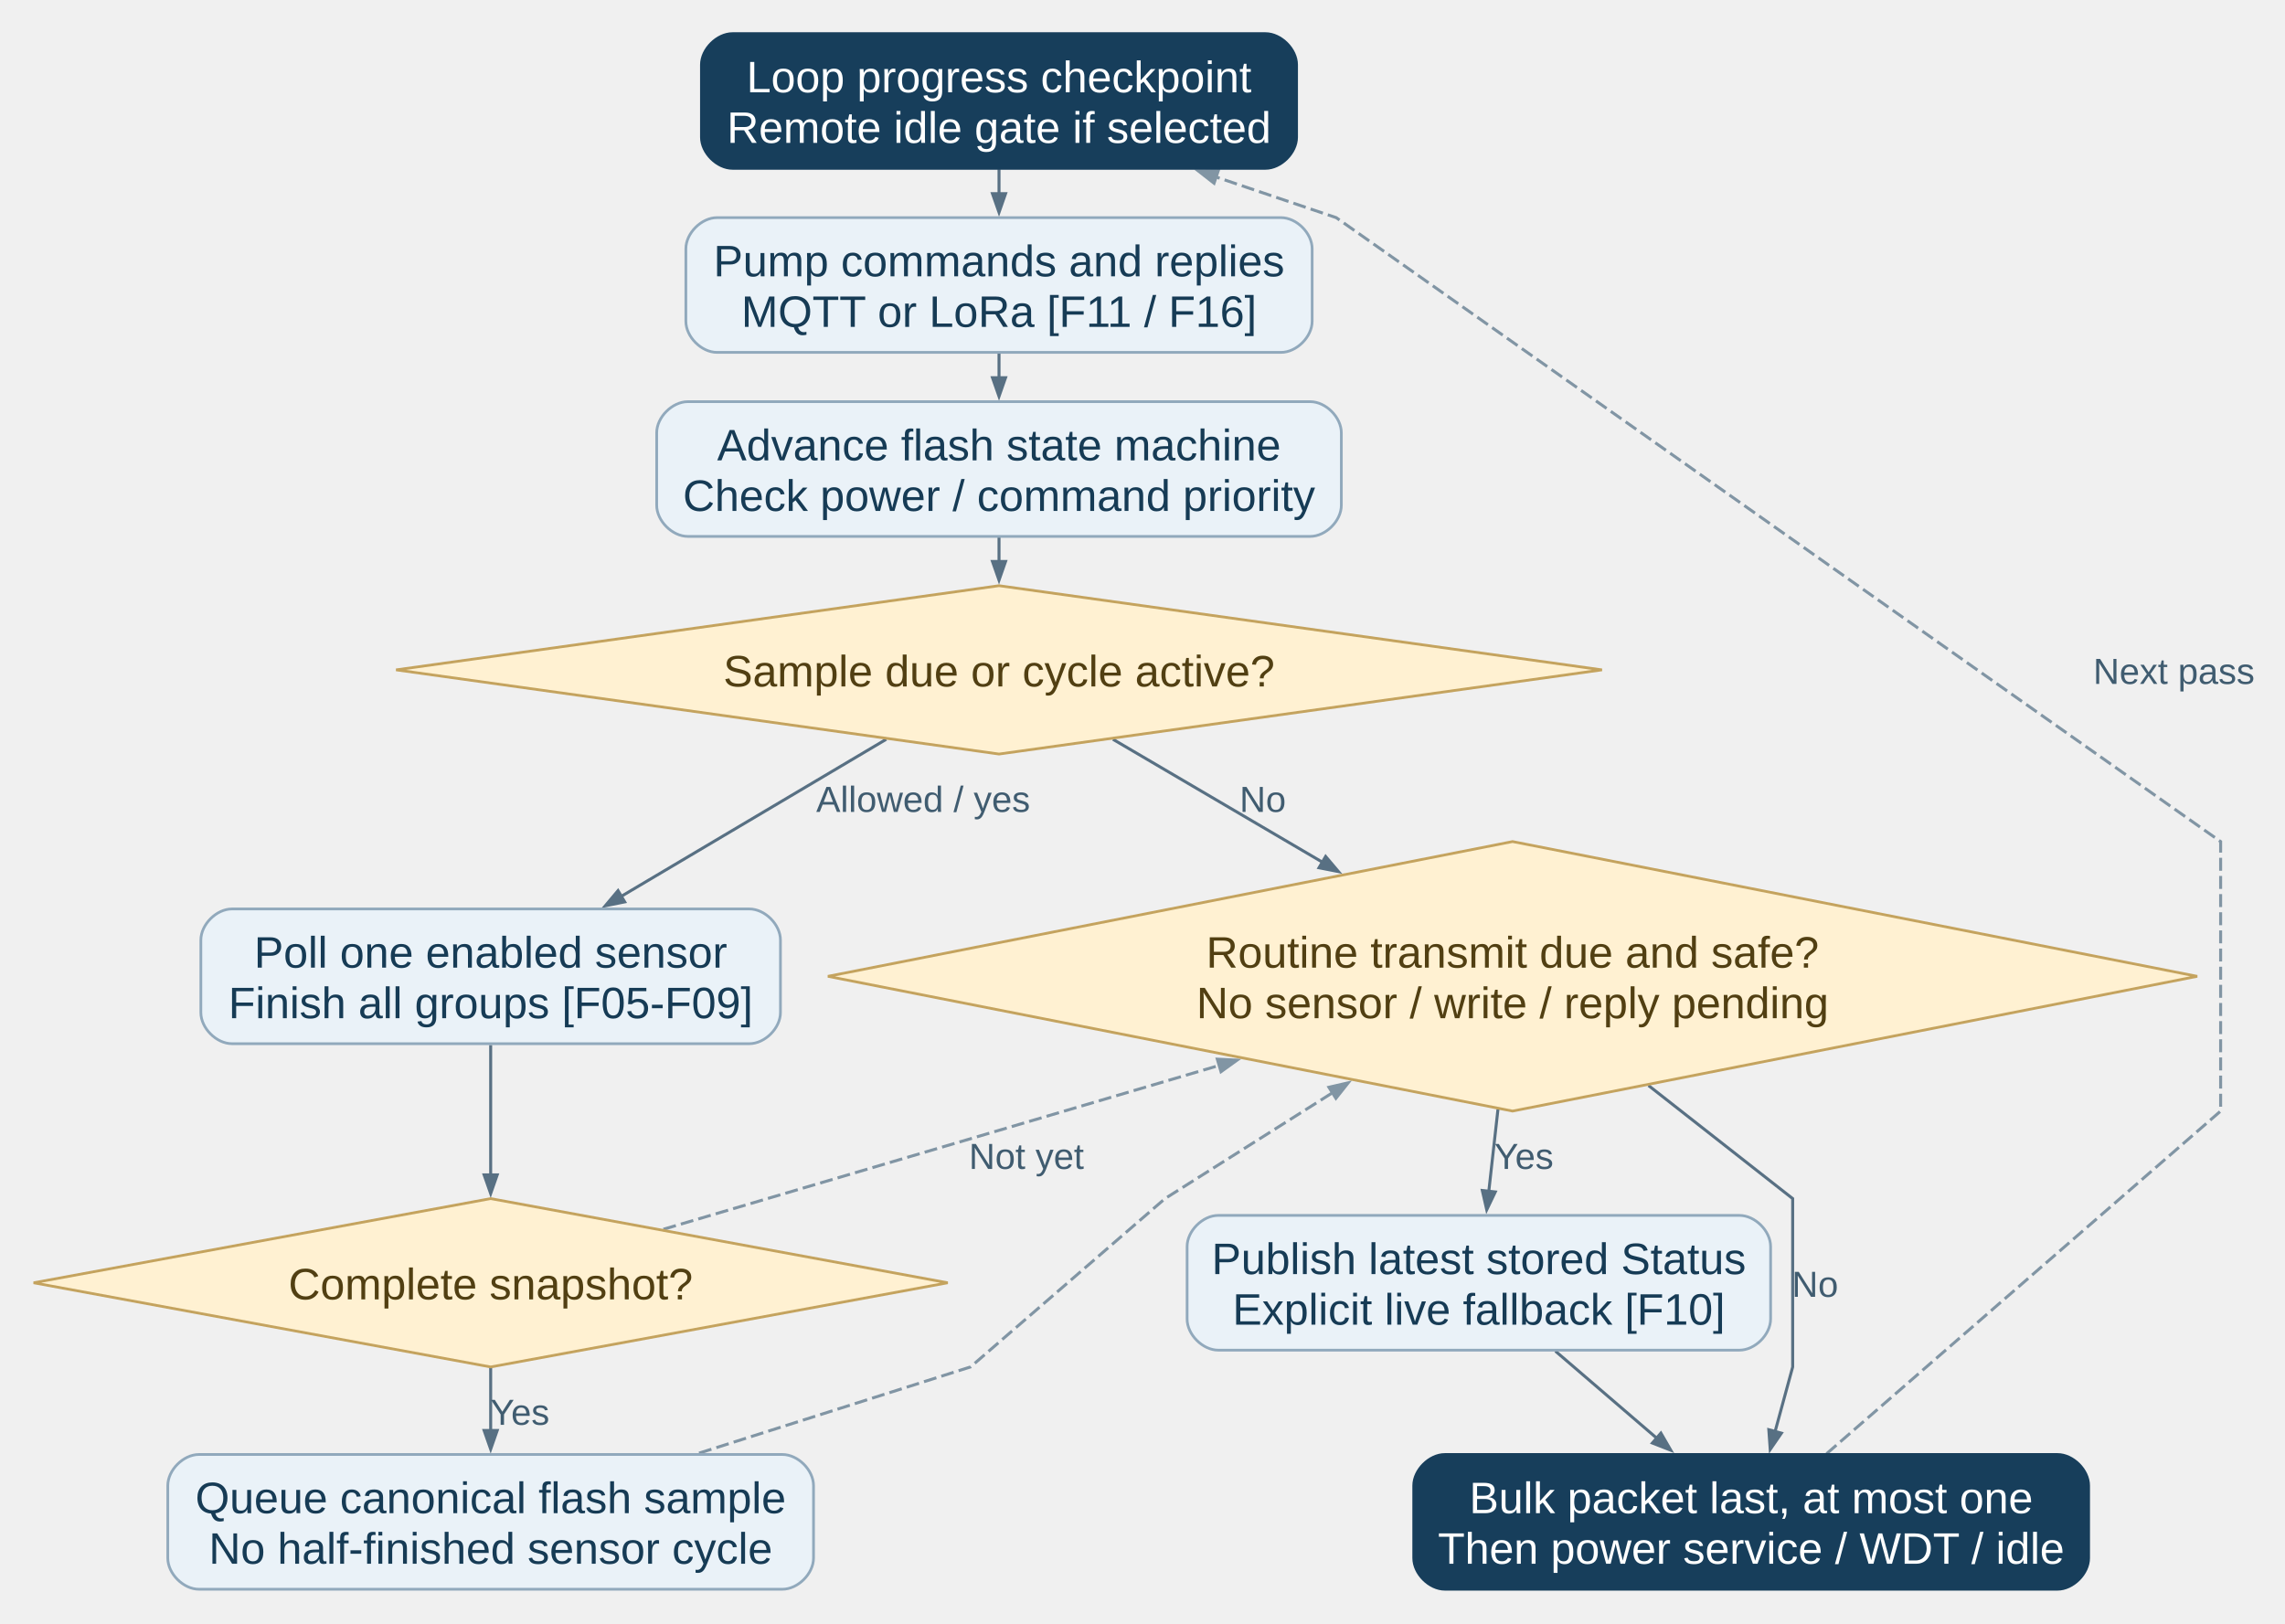
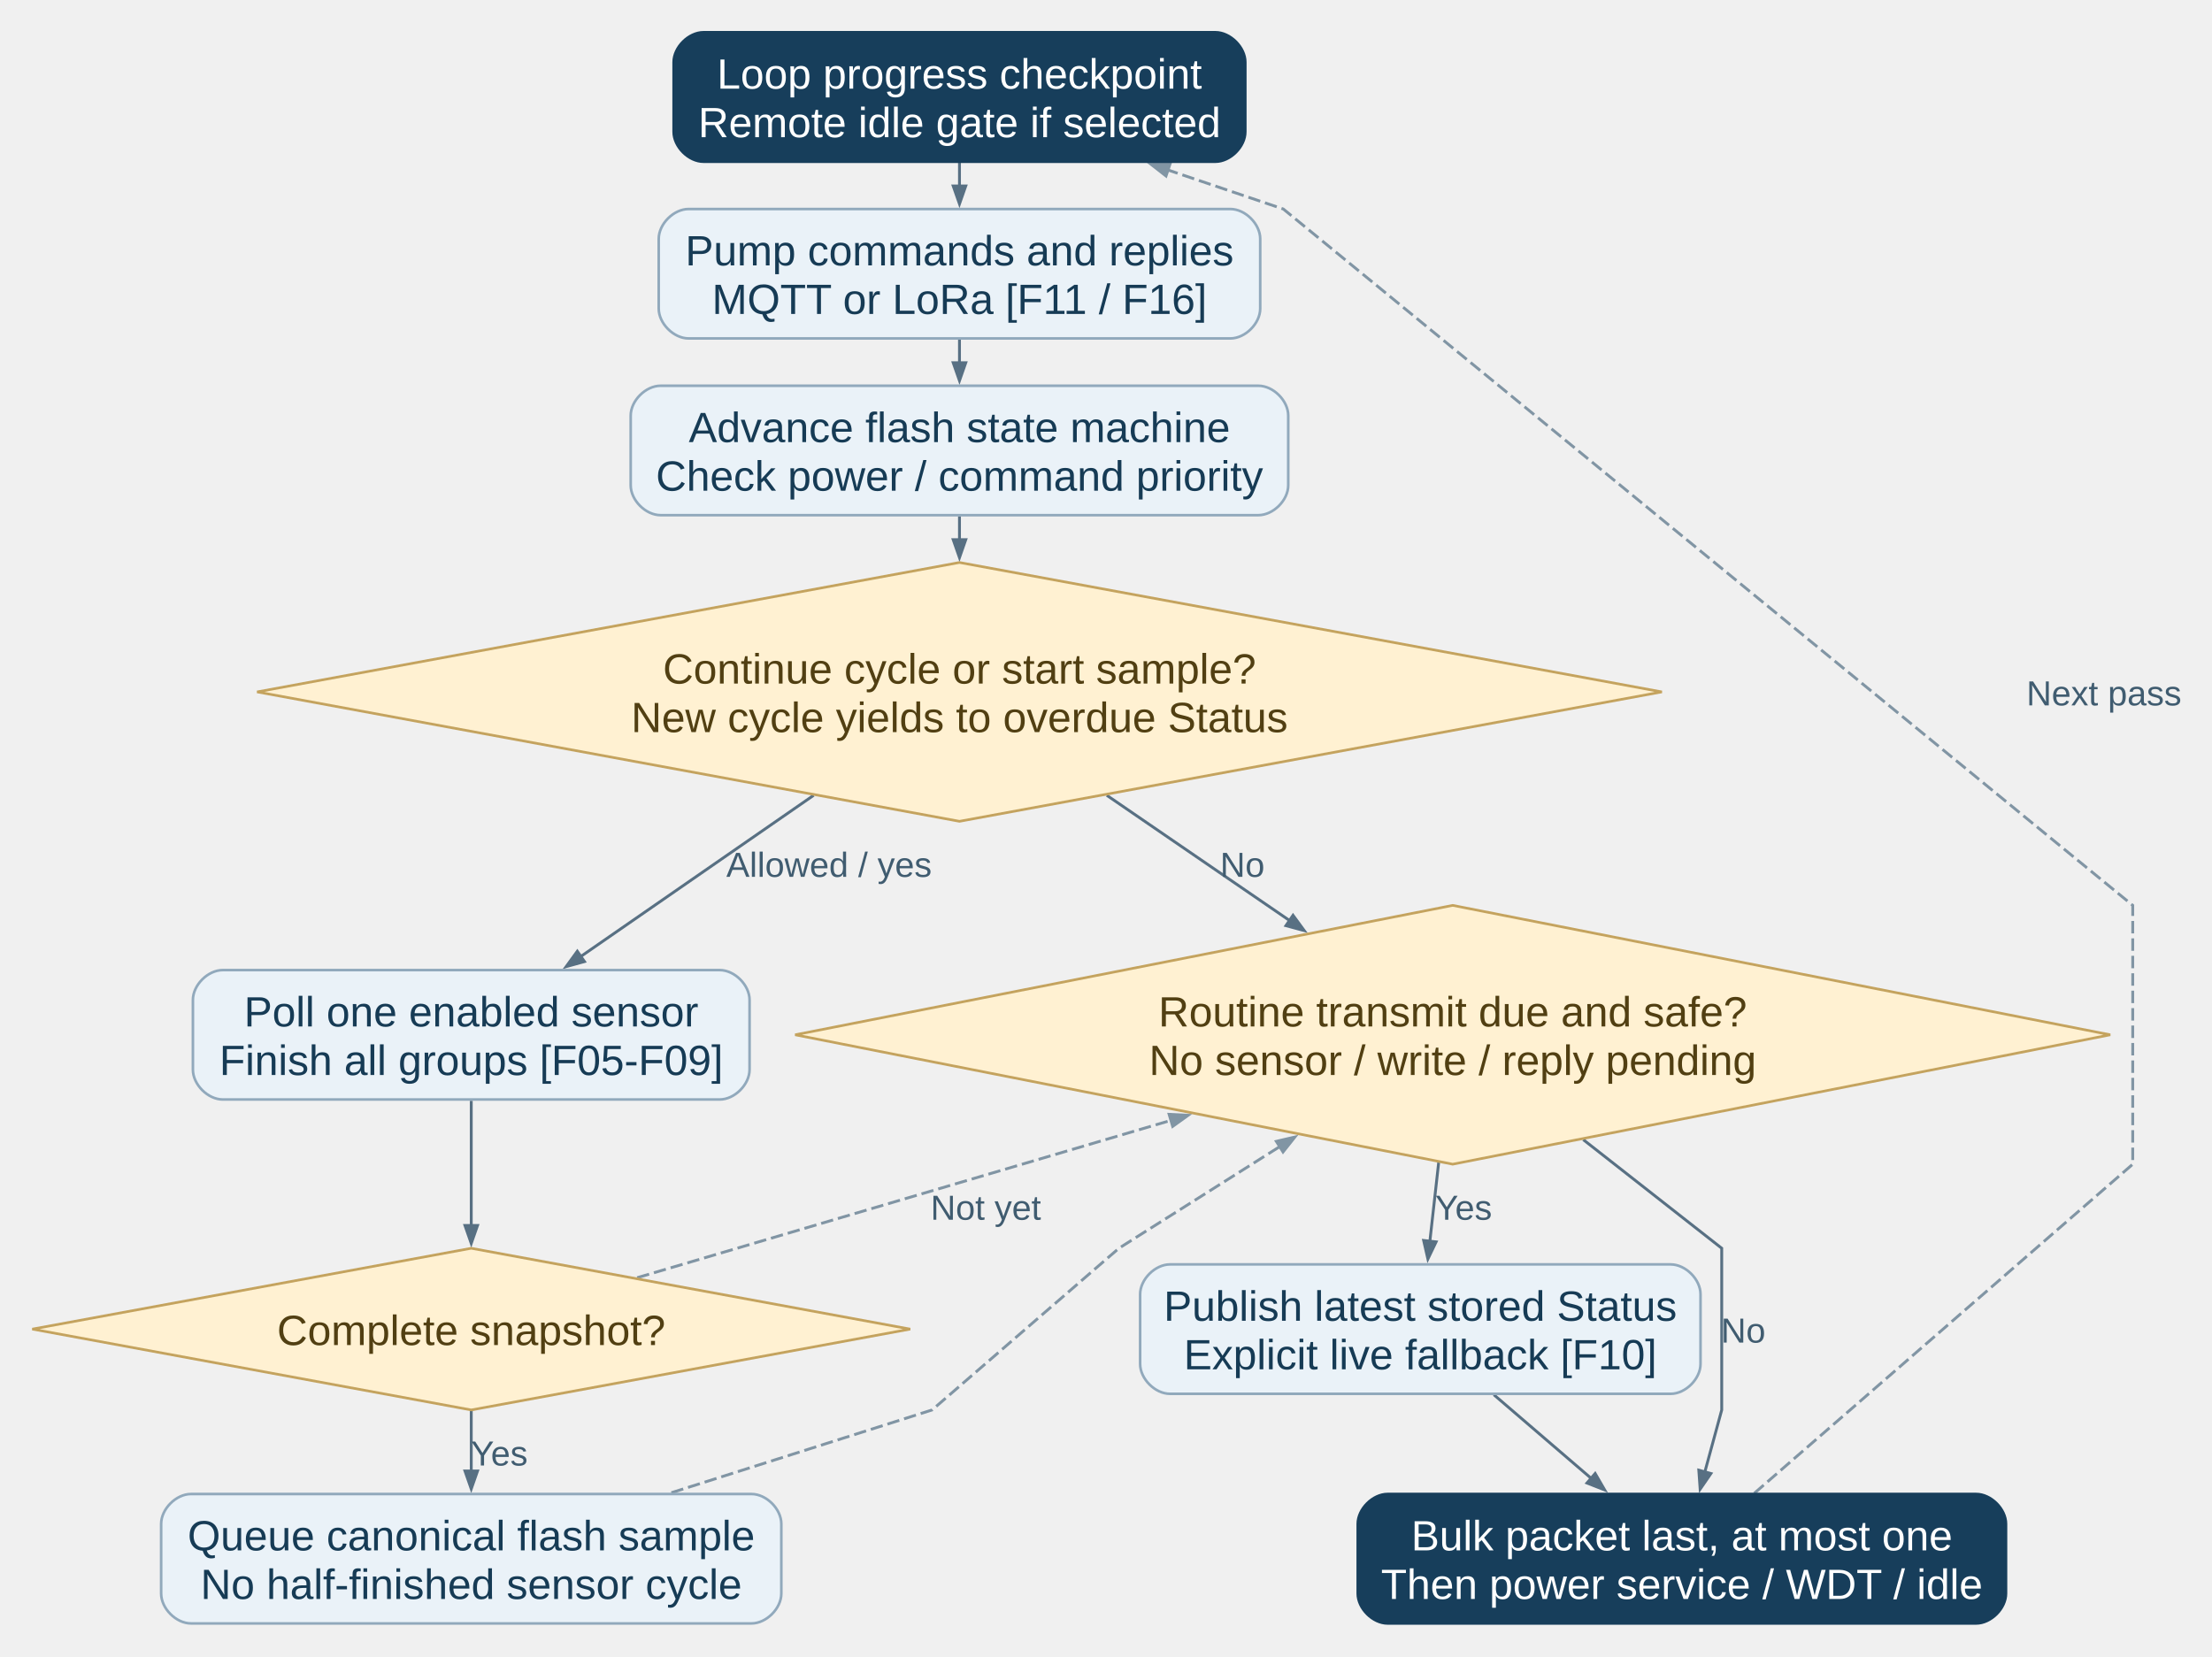
- <svg xmlns="http://www.w3.org/2000/svg" width="881pt" height="626pt" viewBox="0.00 0.00 881.00 626.00">
-   <g id="graph0" class="graph" transform="scale(1 1) rotate(0) translate(12.96 612.81)">
+ <svg xmlns="http://www.w3.org/2000/svg" width="888pt" height="665pt" viewBox="0.00 0.00 888.00 665.00">
+   <g id="graph0" class="graph" transform="scale(1 1) rotate(0) translate(12.96 651.81)">
    <g id="edge1" class="edge">
-       <path fill="none" stroke="#587083" stroke-width="1.15" d="M372.22,-547.58C372.22,-544.49 372.22,-541.29 372.22,-538.1" />
-       <polygon fill="#587083" stroke="#587083" stroke-width="1.15" points="374.74,-538.13 372.22,-530.93 369.7,-538.13 374.74,-538.13" />
+       <path fill="none" stroke="#587083" stroke-width="1.15" d="M372.22,-586.58C372.22,-583.49 372.22,-580.29 372.22,-577.1" />
+       <polygon fill="#587083" stroke="#587083" stroke-width="1.15" points="374.74,-577.13 372.22,-569.93 369.7,-577.13 374.74,-577.13" />
    </g>
    <g id="edge2" class="edge">
-       <path fill="none" stroke="#587083" stroke-width="1.15" d="M372.22,-476.62C372.22,-473.53 372.22,-470.33 372.22,-467.14" />
-       <polygon fill="#587083" stroke="#587083" stroke-width="1.15" points="374.74,-467.17 372.22,-459.97 369.7,-467.17 374.74,-467.17" />
+       <path fill="none" stroke="#587083" stroke-width="1.15" d="M372.22,-515.62C372.22,-512.53 372.22,-509.33 372.22,-506.14" />
+       <polygon fill="#587083" stroke="#587083" stroke-width="1.15" points="374.74,-506.17 372.22,-498.97 369.7,-506.17 374.74,-506.17" />
    </g>
    <g id="edge3" class="edge">
-       <path fill="none" stroke="#587083" stroke-width="1.15" d="M372.22,-405.83C372.22,-402.69 372.22,-399.41 372.22,-396.11" />
-       <polygon fill="#587083" stroke="#587083" stroke-width="1.15" points="374.74,-396.31 372.22,-389.11 369.7,-396.31 374.74,-396.31" />
+       <path fill="none" stroke="#587083" stroke-width="1.15" d="M372.22,-444.51C372.22,-441.47 372.22,-438.28 372.22,-435.01" />
+       <polygon fill="#587083" stroke="#587083" stroke-width="1.15" points="374.74,-435.13 372.22,-427.93 369.7,-435.13 374.74,-435.13" />
    </g>
    <g id="edge4" class="edge">
-       <path fill="none" stroke="#587083" stroke-width="1.15" d="M328.72,-327.73C298.44,-309.78 257.99,-285.8 226.35,-267.05" />
-       <polygon fill="#587083" stroke="#587083" stroke-width="1.15" points="227.9,-265.04 220.42,-263.54 225.33,-269.38 227.9,-265.04" />
-       <text xml:space="preserve" text-anchor="middle" x="342.98" y="-299.75" font-family="Arial" font-size="14.00" fill="#405c70">Allowed / yes</text>
+       <path fill="none" stroke="#587083" stroke-width="1.15" d="M313.68,-332.49C283.65,-311.7 247.69,-286.81 220.08,-267.7" />
+       <polygon fill="#587083" stroke="#587083" stroke-width="1.15" points="221.67,-265.74 214.32,-263.71 218.8,-269.88 221.67,-265.74" />
+       <text xml:space="preserve" text-anchor="middle" x="319.85" y="-299.75" font-family="Arial" font-size="14.00" fill="#405c70">Allowed / yes</text>
    </g>
    <g id="edge8" class="edge">
-       <path fill="none" stroke="#587083" stroke-width="1.15" d="M416.16,-327.73C439.91,-313.8 469.85,-296.23 497,-280.3" />
-       <polygon fill="#587083" stroke="#587083" stroke-width="1.15" points="498.15,-282.55 503.08,-276.73 495.59,-278.2 498.15,-282.55" />
-       <text xml:space="preserve" text-anchor="middle" x="473.91" y="-299.75" font-family="Arial" font-size="14.00" fill="#405c70">No</text>
+       <path fill="none" stroke="#587083" stroke-width="1.15" d="M431.36,-332.49C454.49,-316.64 481.11,-298.4 504.81,-282.16" />
+       <polygon fill="#587083" stroke="#587083" stroke-width="1.15" points="506.12,-284.32 510.63,-278.17 503.27,-280.16 506.12,-284.32" />
+       <text xml:space="preserve" text-anchor="middle" x="485.78" y="-299.75" font-family="Arial" font-size="14.00" fill="#405c70">No</text>
    </g>
    <g id="edge5" class="edge">
      <path fill="none" stroke="#587083" stroke-width="1.15" d="M176.22,-209.85C176.22,-195.06 176.22,-176.1 176.22,-159.35" />
      <polygon fill="#587083" stroke="#587083" stroke-width="1.15" points="178.74,-159.77 176.22,-152.57 173.7,-159.77 178.74,-159.77" />
    </g>
    <g id="edge6" class="edge">
      <path fill="none" stroke="#587083" stroke-width="1.15" d="M176.22,-85.37C176.22,-77.49 176.22,-69.01 176.22,-61.02" />
      <polygon fill="#587083" stroke="#587083" stroke-width="1.15" points="178.74,-61.21 176.22,-54.01 173.7,-61.21 178.74,-61.21" />
      <text xml:space="preserve" text-anchor="middle" x="187.47" y="-63.41" font-family="Arial" font-size="14.00" fill="#405c70">Yes</text>
    </g>
    <g id="edge7" class="edge">
      <path fill="none" stroke="#8195a4" stroke-width="1.15" stroke-dasharray="5,2" d="M242.83,-138.81C301.41,-156.08 387.92,-181.59 457.3,-202.04" />
      <polygon fill="#8195a4" stroke="#8195a4" stroke-width="1.15" points="456.38,-204.4 464,-204.02 457.81,-199.57 456.38,-204.4" />
      <text xml:space="preserve" text-anchor="middle" x="382.78" y="-162.08" font-family="Arial" font-size="14.00" fill="#405c70">Not yet</text>
    </g>
    <g id="edge9" class="edge">
      <path fill="none" stroke="#8195a4" stroke-width="1.15" stroke-dasharray="5,2" d="M256.56,-52.48C306.48,-68.33 361.22,-85.71 361.22,-85.71 361.22,-85.71 436.22,-150.63 436.22,-150.63 436.22,-150.63 468.19,-170.84 500.9,-191.52" />
      <polygon fill="#8195a4" stroke="#8195a4" stroke-width="1.15" points="499.42,-193.56 506.85,-195.28 502.11,-189.3 499.42,-193.56" />
    </g>
    <g id="edge10" class="edge">
      <path fill="none" stroke="#587083" stroke-width="1.15" d="M564.59,-185.06C563.4,-174.36 562.16,-163.29 561.05,-153.36" />
      <polygon fill="#587083" stroke="#587083" stroke-width="1.15" points="563.56,-153.2 560.26,-146.32 558.56,-153.76 563.56,-153.2" />
      <text xml:space="preserve" text-anchor="middle" x="574.58" y="-162.08" font-family="Arial" font-size="14.00" fill="#405c70">Yes</text>
    </g>
    <g id="edge11" class="edge">
      <path fill="none" stroke="#587083" stroke-width="1.15" d="M622.64,-194.23C650.16,-172.64 678.22,-150.63 678.22,-150.63 678.22,-150.63 678.22,-85.71 678.22,-85.71 678.22,-85.71 674.94,-73.66 671.35,-60.48" />
      <polygon fill="#587083" stroke="#587083" stroke-width="1.15" points="673.88,-60.19 669.56,-53.91 669.02,-61.52 673.88,-60.19" />
      <text xml:space="preserve" text-anchor="middle" x="686.85" y="-112.75" font-family="Arial" font-size="14.00" fill="#405c70">No</text>
    </g>
    <g id="edge12" class="edge">
      <path fill="none" stroke="#587083" stroke-width="1.15" d="M586.75,-91.81C598.94,-81.34 613.19,-69.1 626,-58.09" />
      <polygon fill="#587083" stroke="#587083" stroke-width="1.15" points="627.41,-60.2 631.23,-53.6 624.13,-56.38 627.41,-60.2" />
    </g>
    <g id="edge13" class="edge">
-       <path fill="none" stroke="#8195a4" stroke-width="1.15" stroke-dasharray="5,2" d="M691.3,-52.27C742.47,-96.76 843.22,-184.38 843.22,-184.38 843.22,-184.38 843.22,-288.3 843.22,-288.3 843.22,-288.3 502.22,-528.89 502.22,-528.89 502.22,-528.89 481.05,-536.05 455.79,-544.6" />
-       <polygon fill="#8195a4" stroke="#8195a4" stroke-width="1.15" points="455.13,-542.16 449.11,-546.86 456.74,-546.94 455.13,-542.16" />
-       <text xml:space="preserve" text-anchor="middle" x="825.21" y="-349.09" font-family="Arial" font-size="14.00" fill="#405c70">Next pass</text>
+       <path fill="none" stroke="#8195a4" stroke-width="1.15" stroke-dasharray="5,2" d="M691.3,-52.27C742.47,-96.76 843.22,-184.38 843.22,-184.38 843.22,-184.38 843.22,-288.3 843.22,-288.3 843.22,-288.3 502.22,-567.89 502.22,-567.89 502.22,-567.89 481.05,-575.05 455.79,-583.6" />
+       <polygon fill="#8195a4" stroke="#8195a4" stroke-width="1.15" points="455.13,-581.16 449.11,-585.86 456.74,-585.94 455.13,-581.16" />
+       <text xml:space="preserve" text-anchor="middle" x="831.67" y="-368.59" font-family="Arial" font-size="14.00" fill="#405c70">Next pass</text>
    </g>
    <g id="node1" class="node">
-       <path fill="#173e5b" stroke="#173e5b" stroke-width="1.05" d="M474.95,-599.85C474.95,-599.85 269.48,-599.85 269.48,-599.85 263.48,-599.85 257.48,-593.85 257.48,-587.85 257.48,-587.85 257.48,-559.89 257.48,-559.89 257.48,-553.89 263.48,-547.89 269.48,-547.89 269.48,-547.89 474.95,-547.89 474.95,-547.89 480.95,-547.89 486.95,-553.89 486.95,-559.89 486.95,-559.89 486.95,-587.85 486.95,-587.85 486.95,-593.85 480.95,-599.85 474.95,-599.85" />
-       <text xml:space="preserve" text-anchor="middle" x="372.22" y="-577.22" font-family="Arial" font-size="17.00" fill="white">Loop progress checkpoint</text>
-       <text xml:space="preserve" text-anchor="middle" x="372.22" y="-557.72" font-family="Arial" font-size="17.00" fill="white">Remote idle gate if selected</text>
+       <path fill="#173e5b" stroke="#173e5b" stroke-width="1.05" d="M474.95,-638.85C474.95,-638.85 269.48,-638.85 269.48,-638.85 263.48,-638.85 257.48,-632.85 257.48,-626.85 257.48,-626.85 257.48,-598.89 257.48,-598.89 257.48,-592.89 263.48,-586.89 269.48,-586.89 269.48,-586.89 474.95,-586.89 474.95,-586.89 480.95,-586.89 486.95,-592.89 486.95,-598.89 486.95,-598.89 486.95,-626.85 486.95,-626.85 486.95,-632.85 480.95,-638.85 474.95,-638.85" />
+       <text xml:space="preserve" text-anchor="middle" x="372.22" y="-616.22" font-family="Arial" font-size="17.00" fill="white">Loop progress checkpoint</text>
+       <text xml:space="preserve" text-anchor="middle" x="372.22" y="-596.72" font-family="Arial" font-size="17.00" fill="white">Remote idle gate if selected</text>
    </g>
    <g id="node2" class="node">
-       <path fill="#eaf2f8" stroke="#91a9bc" stroke-width="1.05" d="M480.95,-528.89C480.95,-528.89 263.48,-528.89 263.48,-528.89 257.48,-528.89 251.48,-522.89 251.48,-516.89 251.48,-516.89 251.48,-488.93 251.48,-488.93 251.48,-482.93 257.48,-476.93 263.48,-476.93 263.48,-476.93 480.95,-476.93 480.95,-476.93 486.95,-476.93 492.95,-482.93 492.95,-488.93 492.95,-488.93 492.95,-516.89 492.95,-516.89 492.95,-522.89 486.95,-528.89 480.95,-528.89" />
-       <text xml:space="preserve" text-anchor="middle" x="372.22" y="-506.26" font-family="Arial" font-size="17.00" fill="#163b55">Pump commands and replies</text>
-       <text xml:space="preserve" text-anchor="middle" x="372.22" y="-486.76" font-family="Arial" font-size="17.00" fill="#163b55">MQTT or LoRa [F11 / F16]</text>
+       <path fill="#eaf2f8" stroke="#91a9bc" stroke-width="1.05" d="M480.95,-567.89C480.95,-567.89 263.48,-567.89 263.48,-567.89 257.48,-567.89 251.48,-561.89 251.48,-555.89 251.48,-555.89 251.48,-527.93 251.48,-527.93 251.48,-521.93 257.48,-515.93 263.48,-515.93 263.48,-515.93 480.95,-515.93 480.95,-515.93 486.95,-515.93 492.95,-521.93 492.95,-527.93 492.95,-527.93 492.95,-555.89 492.95,-555.89 492.95,-561.89 486.95,-567.89 480.95,-567.89" />
+       <text xml:space="preserve" text-anchor="middle" x="372.22" y="-545.26" font-family="Arial" font-size="17.00" fill="#163b55">Pump commands and replies</text>
+       <text xml:space="preserve" text-anchor="middle" x="372.22" y="-525.76" font-family="Arial" font-size="17.00" fill="#163b55">MQTT or LoRa [F11 / F16]</text>
    </g>
    <g id="node3" class="node">
-       <path fill="#eaf2f8" stroke="#91a9bc" stroke-width="1.05" d="M492.2,-457.93C492.2,-457.93 252.23,-457.93 252.23,-457.93 246.23,-457.93 240.23,-451.93 240.23,-445.93 240.23,-445.93 240.23,-417.97 240.23,-417.97 240.23,-411.97 246.23,-405.97 252.23,-405.97 252.23,-405.97 492.2,-405.97 492.2,-405.97 498.2,-405.97 504.2,-411.97 504.2,-417.97 504.2,-417.97 504.2,-445.93 504.2,-445.93 504.2,-451.93 498.2,-457.93 492.2,-457.93" />
-       <text xml:space="preserve" text-anchor="middle" x="372.22" y="-435.3" font-family="Arial" font-size="17.00" fill="#163b55">Advance flash state machine</text>
-       <text xml:space="preserve" text-anchor="middle" x="372.22" y="-415.8" font-family="Arial" font-size="17.00" fill="#163b55">Check power / command priority</text>
+       <path fill="#eaf2f8" stroke="#91a9bc" stroke-width="1.05" d="M492.2,-496.93C492.2,-496.93 252.23,-496.93 252.23,-496.93 246.23,-496.93 240.23,-490.93 240.23,-484.93 240.23,-484.93 240.23,-456.97 240.23,-456.97 240.23,-450.97 246.23,-444.97 252.23,-444.97 252.23,-444.97 492.2,-444.97 492.2,-444.97 498.2,-444.97 504.2,-450.97 504.2,-456.97 504.2,-456.97 504.2,-484.93 504.2,-484.93 504.2,-490.93 498.2,-496.93 492.2,-496.93" />
+       <text xml:space="preserve" text-anchor="middle" x="372.22" y="-474.3" font-family="Arial" font-size="17.00" fill="#163b55">Advance flash state machine</text>
+       <text xml:space="preserve" text-anchor="middle" x="372.22" y="-454.8" font-family="Arial" font-size="17.00" fill="#163b55">Check power / command priority</text>
    </g>
    <g id="node4" class="node">
-       <polygon fill="#fff1d2" stroke="#c4a35e" stroke-width="1.05" points="372.22,-386.97 139.75,-354.51 372.22,-322.05 604.69,-354.51 372.22,-386.97" />
-       <text xml:space="preserve" text-anchor="middle" x="372.22" y="-348.11" font-family="Arial" font-size="17.00" fill="#513f12">Sample due or cycle active?</text>
+       <polygon fill="#fff1d2" stroke="#c4a35e" stroke-width="1.05" points="372.22,-425.97 90.25,-374.01 372.22,-322.05 654.19,-374.01 372.22,-425.97" />
+       <text xml:space="preserve" text-anchor="middle" x="372.22" y="-377.36" font-family="Arial" font-size="17.00" fill="#513f12">Continue cycle or start sample?</text>
+       <text xml:space="preserve" text-anchor="middle" x="372.22" y="-357.86" font-family="Arial" font-size="17.00" fill="#513f12">New cycle yields to overdue Status</text>
    </g>
    <g id="node5" class="node">
      <path fill="#eaf2f8" stroke="#91a9bc" stroke-width="1.05" d="M275.95,-262.32C275.95,-262.32 76.48,-262.32 76.48,-262.32 70.48,-262.32 64.48,-256.32 64.48,-250.32 64.48,-250.32 64.48,-222.36 64.48,-222.36 64.48,-216.36 70.48,-210.36 76.48,-210.36 76.48,-210.36 275.95,-210.36 275.95,-210.36 281.95,-210.36 287.95,-216.36 287.95,-222.36 287.95,-222.36 287.95,-250.32 287.95,-250.32 287.95,-256.32 281.95,-262.32 275.95,-262.32" />
      <text xml:space="preserve" text-anchor="middle" x="176.22" y="-239.69" font-family="Arial" font-size="17.00" fill="#163b55">Poll one enabled sensor</text>
      <text xml:space="preserve" text-anchor="middle" x="176.22" y="-220.19" font-family="Arial" font-size="17.00" fill="#163b55">Finish all groups [F05-F09]</text>
    </g>
    <g id="node6" class="node">
      <polygon fill="#fff1d2" stroke="#c4a35e" stroke-width="1.05" points="176.22,-150.63 0,-118.17 176.22,-85.71 352.44,-118.17 176.22,-150.63" />
      <text xml:space="preserve" text-anchor="middle" x="176.22" y="-111.77" font-family="Arial" font-size="17.00" fill="#513f12">Complete snapshot?</text>
    </g>
    <g id="node7" class="node">
      <path fill="#eaf2f8" stroke="#91a9bc" stroke-width="1.05" d="M288.7,-51.96C288.7,-51.96 63.73,-51.96 63.73,-51.96 57.73,-51.96 51.73,-45.96 51.73,-39.96 51.73,-39.96 51.73,-12 51.73,-12 51.73,-6 57.73,0 63.73,0 63.73,0 288.7,0 288.7,0 294.7,0 300.7,-6 300.7,-12 300.7,-12 300.7,-39.96 300.7,-39.96 300.7,-45.96 294.7,-51.96 288.7,-51.96" />
      <text xml:space="preserve" text-anchor="middle" x="176.22" y="-29.33" font-family="Arial" font-size="17.00" fill="#163b55">Queue canonical flash sample</text>
      <text xml:space="preserve" text-anchor="middle" x="176.22" y="-9.83" font-family="Arial" font-size="17.00" fill="#163b55">No half-finished sensor cycle</text>
    </g>
    <g id="node8" class="node">
      <polygon fill="#fff1d2" stroke="#c4a35e" stroke-width="1.05" points="570.22,-288.3 306.25,-236.34 570.22,-184.38 834.19,-236.34 570.22,-288.3" />
      <text xml:space="preserve" text-anchor="middle" x="570.22" y="-239.69" font-family="Arial" font-size="17.00" fill="#513f12">Routine transmit due and safe?</text>
      <text xml:space="preserve" text-anchor="middle" x="570.22" y="-220.19" font-family="Arial" font-size="17.00" fill="#513f12">No sensor / write / reply pending</text>
    </g>
    <g id="node9" class="node">
      <path fill="#eaf2f8" stroke="#91a9bc" stroke-width="1.05" d="M657.71,-144.15C657.71,-144.15 456.74,-144.15 456.74,-144.15 450.74,-144.15 444.74,-138.15 444.74,-132.15 444.74,-132.15 444.74,-104.19 444.74,-104.19 444.74,-98.19 450.74,-92.19 456.74,-92.19 456.74,-92.19 657.71,-92.19 657.71,-92.19 663.71,-92.19 669.71,-98.19 669.71,-104.19 669.71,-104.19 669.71,-132.15 669.71,-132.15 669.71,-138.15 663.71,-144.15 657.71,-144.15" />
      <text xml:space="preserve" text-anchor="middle" x="557.22" y="-121.52" font-family="Arial" font-size="17.00" fill="#163b55">Publish latest stored Status</text>
      <text xml:space="preserve" text-anchor="middle" x="557.22" y="-102.02" font-family="Arial" font-size="17.00" fill="#163b55">Explicit live fallback [F10]</text>
    </g>
    <g id="node10" class="node">
      <path fill="#173e5b" stroke="#173e5b" stroke-width="1.05" d="M780.33,-51.96C780.33,-51.96 544.11,-51.96 544.11,-51.96 538.11,-51.96 532.11,-45.96 532.11,-39.96 532.11,-39.96 532.11,-12 532.11,-12 532.11,-6 538.11,0 544.11,0 544.11,0 780.33,0 780.33,0 786.33,0 792.33,-6 792.33,-12 792.33,-12 792.33,-39.96 792.33,-39.96 792.33,-45.96 786.33,-51.96 780.33,-51.96" />
      <text xml:space="preserve" text-anchor="middle" x="662.22" y="-29.33" font-family="Arial" font-size="17.00" fill="white">Bulk packet last, at most one</text>
      <text xml:space="preserve" text-anchor="middle" x="662.22" y="-9.83" font-family="Arial" font-size="17.00" fill="white">Then power service / WDT / idle</text>
    </g>
  </g>
</svg>
